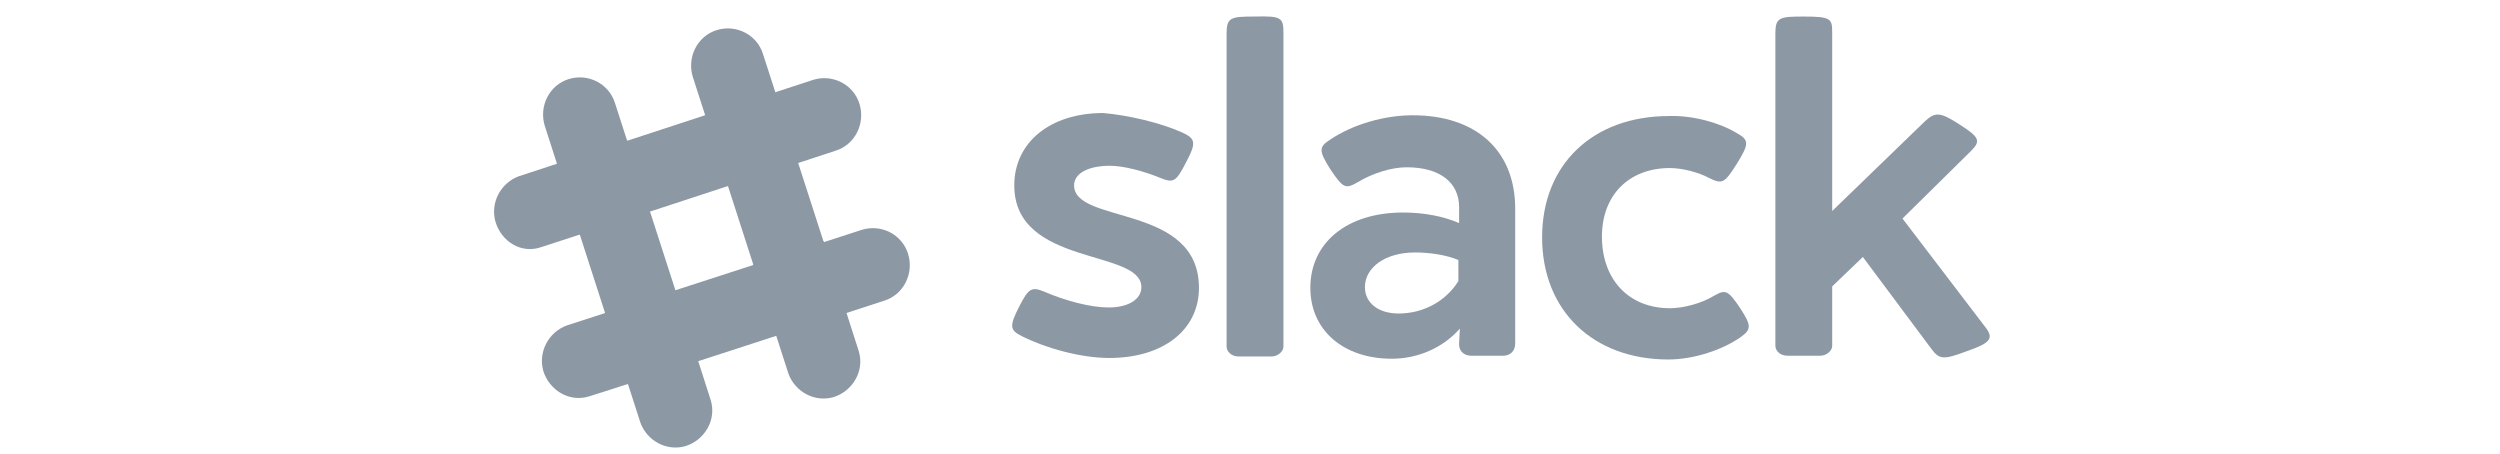
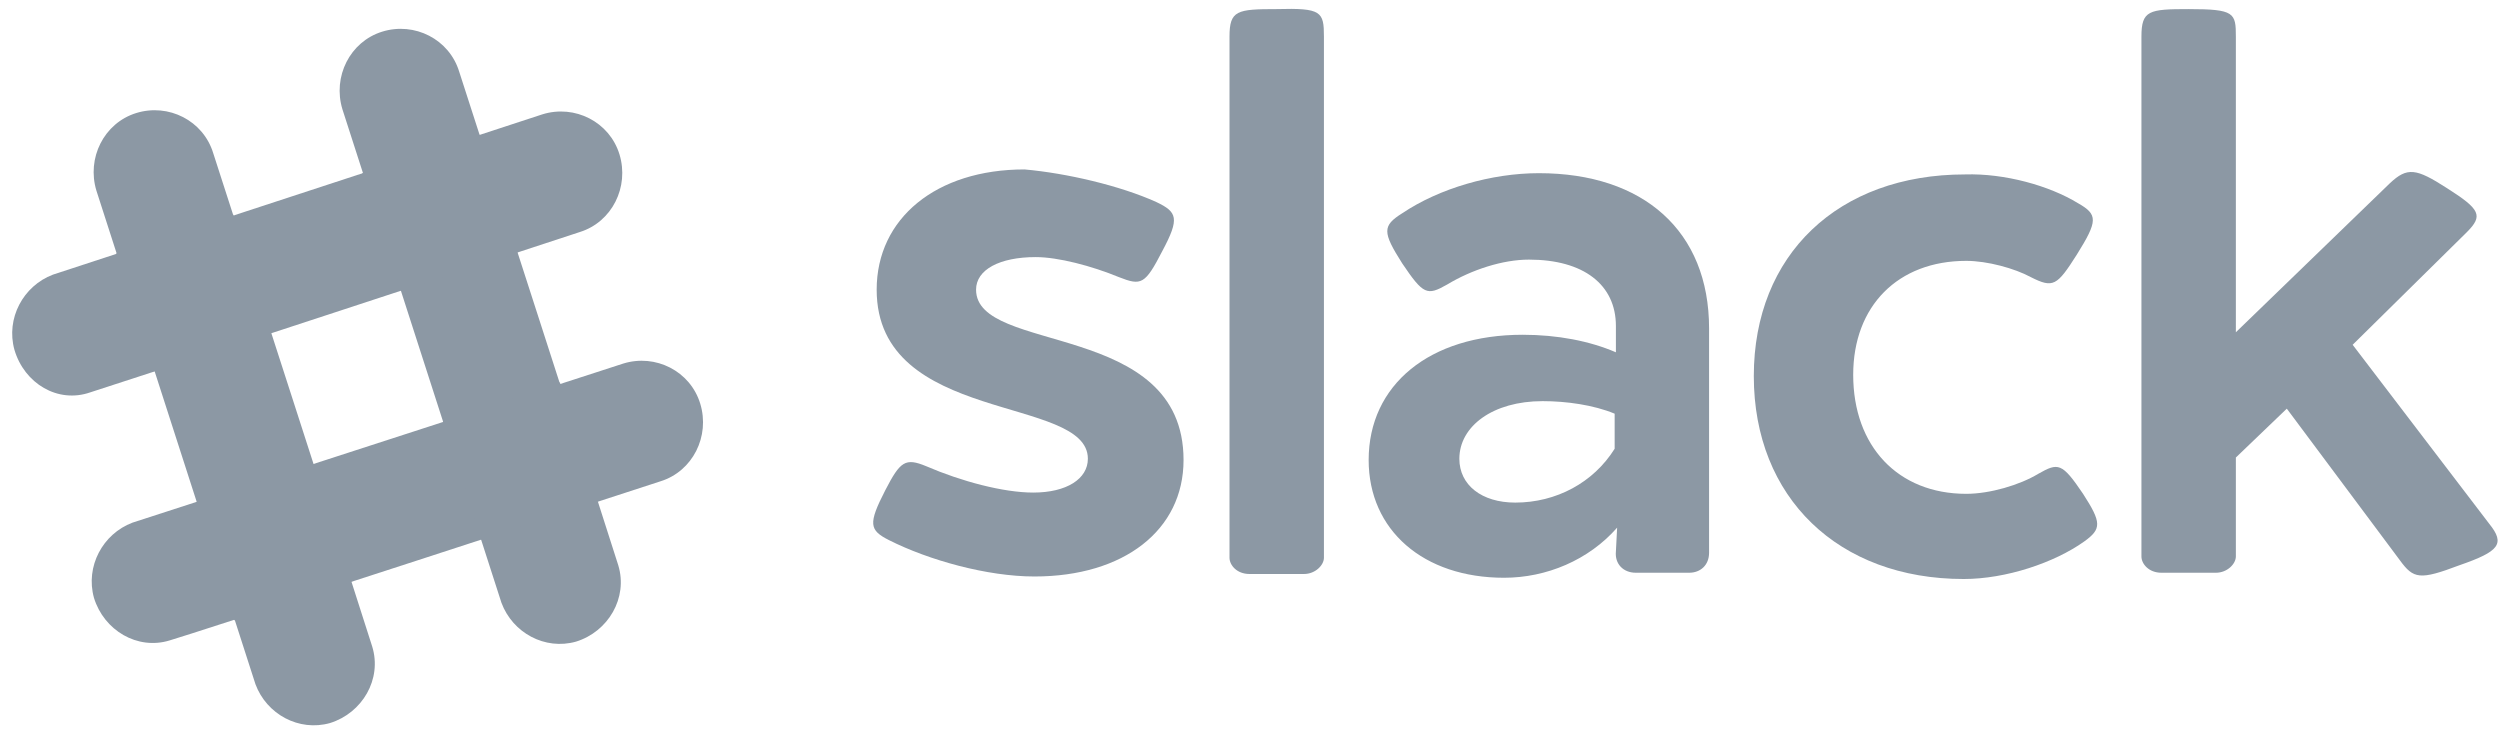
- <svg xmlns="http://www.w3.org/2000/svg" width="226" height="41" viewBox="0 0 226 41" fill="none">
-   <path d="M68.981 4.902C68.441 3.13 66.548 2.176 64.791 2.722C63.034 3.267 62.087 5.174 62.628 6.946L71.279 33.792C71.888 35.428 73.645 36.382 75.335 35.905C77.092 35.36 78.173 33.52 77.632 31.748C77.632 31.68 68.981 4.902 68.981 4.902Z" fill="#8C98A4" />
-   <path d="M55.599 9.331C55.058 7.559 53.166 6.605 51.409 7.15C49.651 7.696 48.705 9.603 49.246 11.375L57.897 38.221C58.505 39.857 60.263 40.811 61.952 40.334C63.709 39.788 64.791 37.949 64.25 36.177C64.25 36.109 55.599 9.331 55.599 9.331Z" fill="#8C98A4" />
-   <path d="M79.93 27.183C81.688 26.638 82.634 24.73 82.093 22.959C81.552 21.187 79.66 20.233 77.903 20.778L51.206 29.432C49.584 30.045 48.638 31.817 49.111 33.52C49.651 35.291 51.476 36.382 53.233 35.837C53.369 35.837 79.93 27.183 79.93 27.183Z" fill="#8C98A4" />
-   <path d="M56.748 34.746C58.505 34.201 60.736 33.452 63.101 32.634C62.561 30.863 61.817 28.614 61.006 26.229L54.653 28.341L56.748 34.746Z" fill="#8C98A4" />
-   <path d="M70.198 30.317C72.631 29.5 74.861 28.818 76.551 28.205C76.01 26.434 75.267 24.185 74.456 21.8L68.103 23.912L70.198 30.317Z" fill="#8C98A4" />
-   <path d="M75.537 13.624C77.295 13.079 78.241 11.171 77.7 9.399C77.159 7.628 75.267 6.674 73.51 7.219L46.88 15.94C45.258 16.554 44.312 18.325 44.785 20.029C45.326 21.868 47.151 22.959 48.908 22.345C48.976 22.345 75.537 13.624 75.537 13.624Z" fill="#8C98A4" />
-   <path d="M52.422 21.187C54.18 20.642 56.41 19.892 58.776 19.075C57.965 16.622 57.289 14.373 56.681 12.67L50.327 14.782L52.422 21.187Z" fill="#8C98A4" />
-   <path d="M65.805 16.826C68.238 16.008 70.468 15.327 72.158 14.714C71.347 12.261 70.671 10.012 70.063 8.309L63.709 10.421L65.805 16.826Z" fill="#8C98A4" />
-   <path d="M106.898 11.988C108.047 12.533 108.182 12.874 107.236 14.646C106.289 16.485 106.087 16.553 104.87 16.076C103.383 15.463 101.558 14.986 100.342 14.986C98.382 14.986 97.098 15.668 97.098 16.758C97.098 20.301 108.385 18.393 108.385 26.025C108.385 29.84 105.14 32.361 100.274 32.361C97.706 32.361 94.529 31.476 92.367 30.386C91.285 29.84 91.218 29.5 92.164 27.66C92.975 26.093 93.245 25.888 94.394 26.365C96.287 27.183 98.585 27.796 100.207 27.796C102.031 27.796 103.18 27.047 103.18 25.956C103.18 22.482 91.691 24.117 91.691 16.758C91.691 12.874 94.935 10.217 99.733 10.217C102.031 10.421 104.938 11.102 106.898 11.988Z" fill="#8C98A4" />
-   <path d="M116.022 2.994V31.34C116.022 31.748 115.549 32.225 114.941 32.225H111.967C111.291 32.225 110.885 31.748 110.885 31.34V2.994C110.885 1.563 111.291 1.495 113.454 1.495C115.887 1.427 116.022 1.631 116.022 2.994Z" fill="#8C98A4" />
-   <path fill-rule="evenodd" clip-rule="evenodd" d="M136.974 31.067V18.87C136.974 13.556 133.392 10.421 127.715 10.421C125.146 10.421 122.308 11.239 120.28 12.602C119.199 13.283 119.199 13.624 120.28 15.327C121.429 17.03 121.632 17.099 122.713 16.485C124.065 15.668 125.754 15.123 127.174 15.123C130.148 15.123 131.905 16.485 131.905 18.734V20.165C130.486 19.552 128.728 19.211 126.836 19.211C121.767 19.211 118.455 21.936 118.455 26.025C118.455 29.84 121.429 32.43 125.822 32.43C128.12 32.43 130.418 31.476 131.972 29.704L131.905 30.999C131.837 31.68 132.31 32.157 132.986 32.157H135.893C136.501 32.157 136.974 31.748 136.974 31.067ZM126.43 28.341C124.606 28.341 123.389 27.387 123.389 25.957C123.389 24.185 125.214 22.822 127.917 22.822C129.201 22.822 130.688 23.027 131.837 23.504V25.412C130.688 27.251 128.661 28.341 126.43 28.341Z" fill="#8C98A4" />
-   <path d="M157.047 12.056C158.129 12.67 158.129 13.01 156.98 14.85C155.898 16.554 155.696 16.69 154.479 16.077C153.6 15.6 152.113 15.191 150.964 15.191C147.247 15.191 144.814 17.644 144.814 21.391C144.814 25.275 147.247 27.864 150.964 27.864C152.249 27.864 153.871 27.387 154.885 26.774C155.966 26.161 156.169 26.161 157.318 27.864C158.331 29.432 158.331 29.772 157.385 30.454C155.763 31.612 153.127 32.498 150.829 32.498C144.003 32.498 139.407 28.069 139.407 21.459C139.407 14.85 144.003 10.489 150.897 10.489C153.06 10.421 155.493 11.103 157.047 12.056Z" fill="#8C98A4" />
-   <path d="M179.419 29.5C180.297 30.59 179.959 30.999 177.797 31.748C175.634 32.566 175.296 32.498 174.552 31.476L168.402 23.231L165.631 25.889V31.271C165.631 31.68 165.158 32.157 164.549 32.157H161.576C160.9 32.157 160.494 31.68 160.494 31.271V2.994C160.494 1.563 160.9 1.495 163.063 1.495C165.563 1.495 165.631 1.7 165.631 2.994V19.075L174.012 10.966C174.958 10.081 175.431 10.149 177.121 11.239C178.945 12.397 179.081 12.738 178.202 13.624L171.984 19.756L179.419 29.5Z" fill="#8C98A4" />
+ <svg xmlns="http://www.w3.org/2000/svg" width="136" height="40" viewBox="0 0 136 40" fill="none">
+   <path d="M24.981 3.902C24.441 2.13 22.548 1.176 20.791 1.722C19.034 2.267 18.087 4.174 18.628 5.946L27.279 32.792C27.888 34.428 29.645 35.382 31.334 34.905C33.092 34.36 34.173 32.52 33.633 30.748C33.633 30.68 24.981 3.902 24.981 3.902Z" fill="#8C98A4" />
+   <path d="M11.599 8.331C11.058 6.559 9.166 5.605 7.409 6.15C5.651 6.696 4.705 8.603 5.246 10.375L13.897 37.221C14.505 38.857 16.263 39.811 17.952 39.334C19.709 38.788 20.791 36.949 20.25 35.177C20.25 35.109 11.599 8.331 11.599 8.331Z" fill="#8C98A4" />
+   <path d="M35.93 26.183C37.688 25.638 38.634 23.73 38.093 21.959C37.553 20.187 35.66 19.233 33.903 19.778L7.206 28.432C5.584 29.045 4.638 30.817 5.111 32.52C5.651 34.291 7.476 35.382 9.234 34.837C9.369 34.837 35.93 26.183 35.93 26.183Z" fill="#8C98A4" />
+   <path d="M12.748 33.746C14.505 33.201 16.736 32.452 19.101 31.634C18.561 29.863 17.817 27.614 17.006 25.229L10.653 27.341L12.748 33.746Z" fill="#8C98A4" />
+   <path d="M26.198 29.317C28.631 28.5 30.861 27.818 32.551 27.205C32.01 25.434 31.267 23.185 30.456 20.8L24.103 22.912L26.198 29.317Z" fill="#8C98A4" />
+   <path d="M31.537 12.624C33.295 12.079 34.241 10.171 33.7 8.399C33.159 6.628 31.267 5.674 29.51 6.219L2.88 14.94C1.258 15.554 0.312 17.325 0.785 19.029C1.326 20.868 3.151 21.959 4.908 21.345C4.976 21.345 31.537 12.624 31.537 12.624Z" fill="#8C98A4" />
+   <path d="M8.423 20.187C10.18 19.642 12.41 18.892 14.776 18.075C13.965 15.622 13.289 13.373 12.681 11.67L6.327 13.782L8.423 20.187Z" fill="#8C98A4" />
+   <path d="M21.805 15.826C24.238 15.008 26.468 14.327 28.158 13.714C27.347 11.261 26.671 9.012 26.063 7.309L19.709 9.421L21.805 15.826Z" fill="#8C98A4" />
+   <path d="M62.898 10.988C64.047 11.533 64.182 11.874 63.236 13.646C62.289 15.485 62.087 15.553 60.87 15.076C59.383 14.463 57.558 13.986 56.342 13.986C54.382 13.986 53.098 14.668 53.098 15.758C53.098 19.301 64.385 17.393 64.385 25.025C64.385 28.84 61.14 31.361 56.274 31.361C53.706 31.361 50.529 30.476 48.367 29.386C47.285 28.84 47.218 28.5 48.164 26.66C48.975 25.093 49.245 24.888 50.394 25.365C52.286 26.183 54.584 26.796 56.207 26.796C58.031 26.796 59.18 26.047 59.18 24.956C59.18 21.482 47.691 23.117 47.691 15.758C47.691 11.874 50.935 9.217 55.733 9.217C58.031 9.421 60.938 10.102 62.898 10.988Z" fill="#8C98A4" />
+   <path d="M72.022 1.994V30.34C72.022 30.748 71.549 31.225 70.941 31.225H67.967C67.291 31.225 66.885 30.748 66.885 30.34V1.994C66.885 0.563 67.291 0.495 69.454 0.495C71.887 0.427 72.022 0.631 72.022 1.994Z" fill="#8C98A4" />
+   <path fill-rule="evenodd" clip-rule="evenodd" d="M92.974 30.067V17.87C92.974 12.556 89.392 9.421 83.715 9.421C81.146 9.421 78.308 10.239 76.28 11.602C75.198 12.283 75.198 12.624 76.28 14.327C77.429 16.03 77.632 16.099 78.713 15.485C80.065 14.668 81.754 14.123 83.174 14.123C86.148 14.123 87.905 15.485 87.905 17.734V19.165C86.486 18.552 84.728 18.211 82.836 18.211C77.767 18.211 74.455 20.936 74.455 25.025C74.455 28.84 77.429 31.43 81.822 31.43C84.12 31.43 86.418 30.476 87.972 28.704L87.905 29.999C87.837 30.68 88.31 31.157 88.986 31.157H91.892C92.501 31.157 92.974 30.748 92.974 30.067ZM82.43 27.341C80.606 27.341 79.389 26.387 79.389 24.957C79.389 23.185 81.214 21.822 83.917 21.822C85.201 21.822 86.688 22.027 87.837 22.504V24.412C86.688 26.251 84.661 27.341 82.43 27.341Z" fill="#8C98A4" />
+   <path d="M113.047 11.056C114.129 11.67 114.129 12.01 112.98 13.85C111.898 15.554 111.696 15.69 110.479 15.077C109.6 14.6 108.113 14.191 106.964 14.191C103.247 14.191 100.814 16.644 100.814 20.391C100.814 24.275 103.247 26.864 106.964 26.864C108.249 26.864 109.871 26.387 110.885 25.774C111.966 25.161 112.169 25.161 113.318 26.864C114.331 28.432 114.331 28.772 113.385 29.454C111.763 30.612 109.127 31.498 106.829 31.498C100.003 31.498 95.407 27.069 95.407 20.459C95.407 13.85 100.003 9.489 106.897 9.489C109.06 9.421 111.493 10.103 113.047 11.056Z" fill="#8C98A4" />
+   <path d="M135.419 28.5C136.297 29.59 135.959 29.999 133.797 30.748C131.634 31.566 131.296 31.498 130.552 30.476L124.402 22.231L121.631 24.889V30.271C121.631 30.68 121.158 31.157 120.549 31.157H117.576C116.9 31.157 116.494 30.68 116.494 30.271V1.994C116.494 0.563 116.9 0.495 119.063 0.495C121.563 0.495 121.631 0.7 121.631 1.994V18.075L130.012 9.966C130.958 9.081 131.431 9.149 133.121 10.239C134.945 11.397 135.081 11.738 134.202 12.624L127.984 18.756L135.419 28.5Z" fill="#8C98A4" />
</svg>
